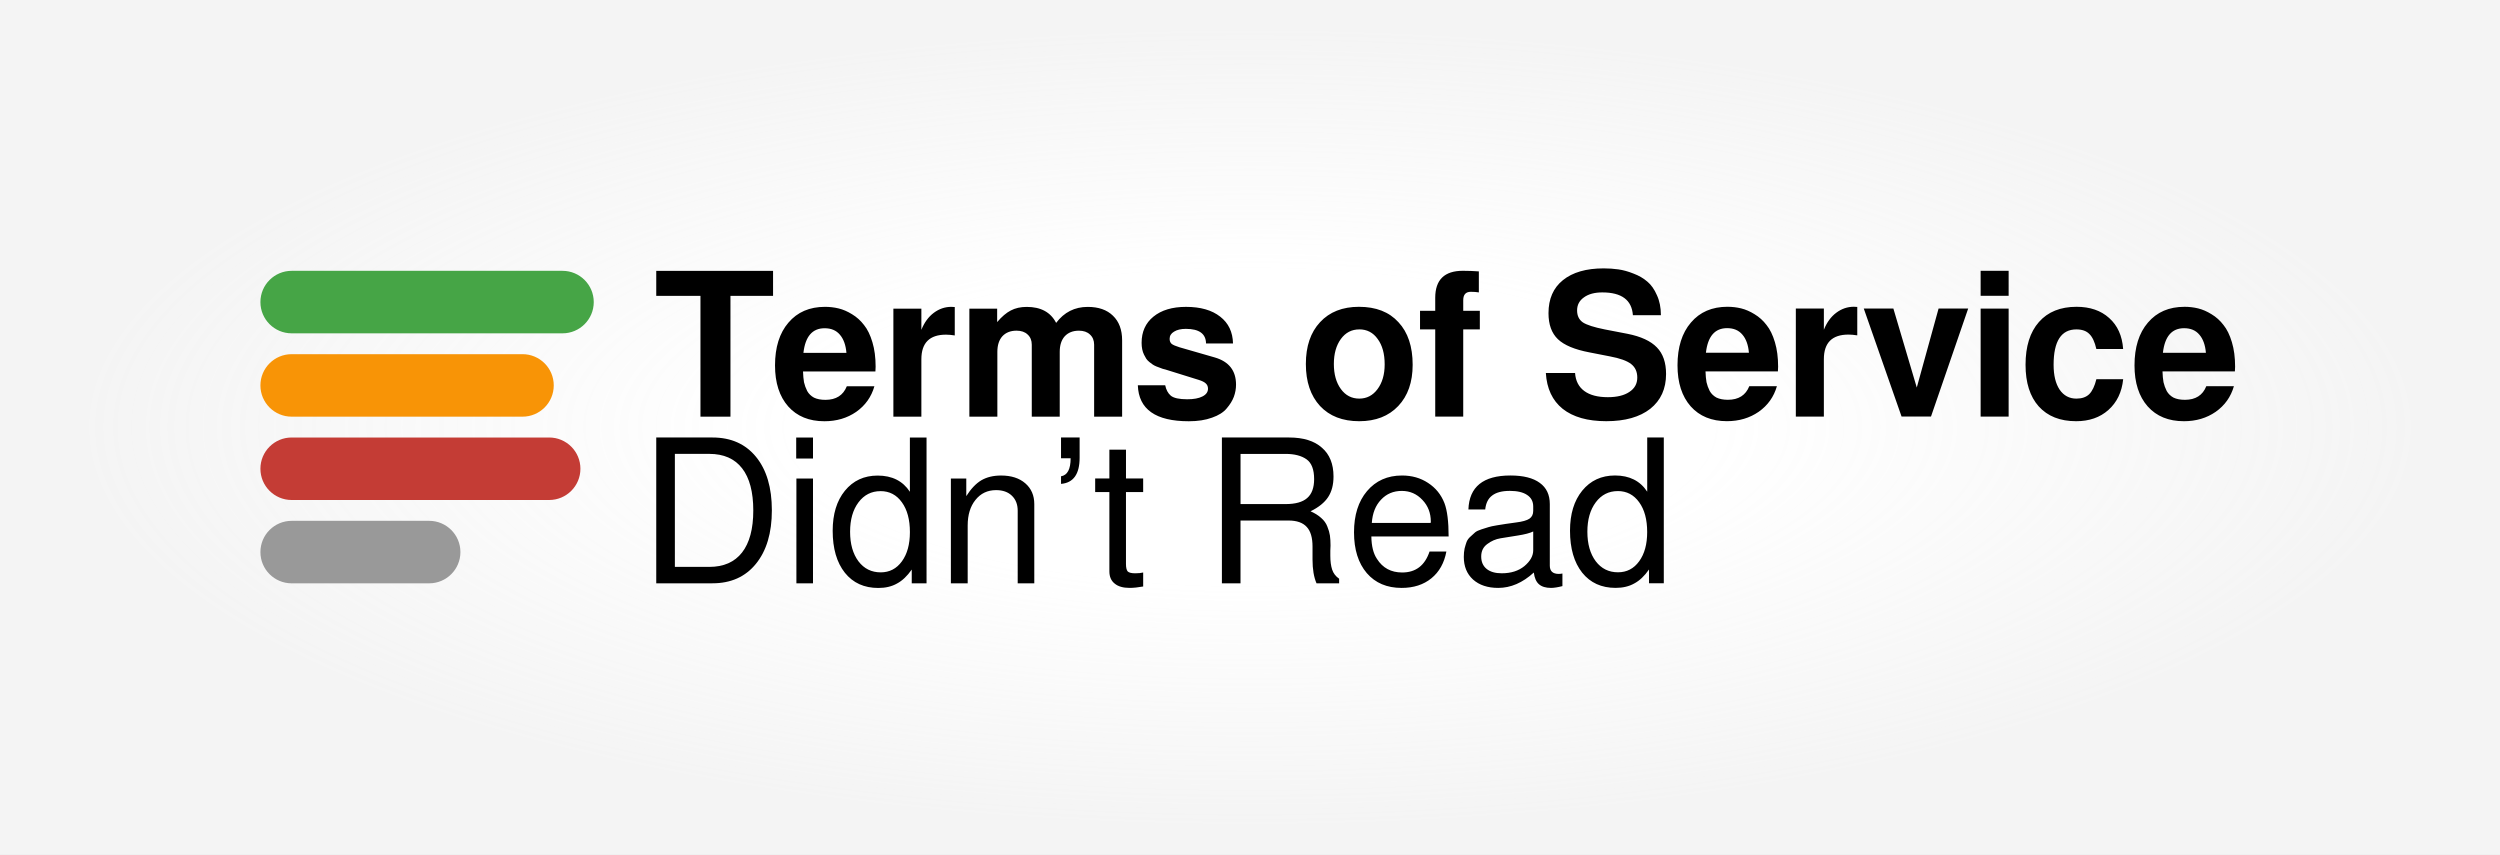
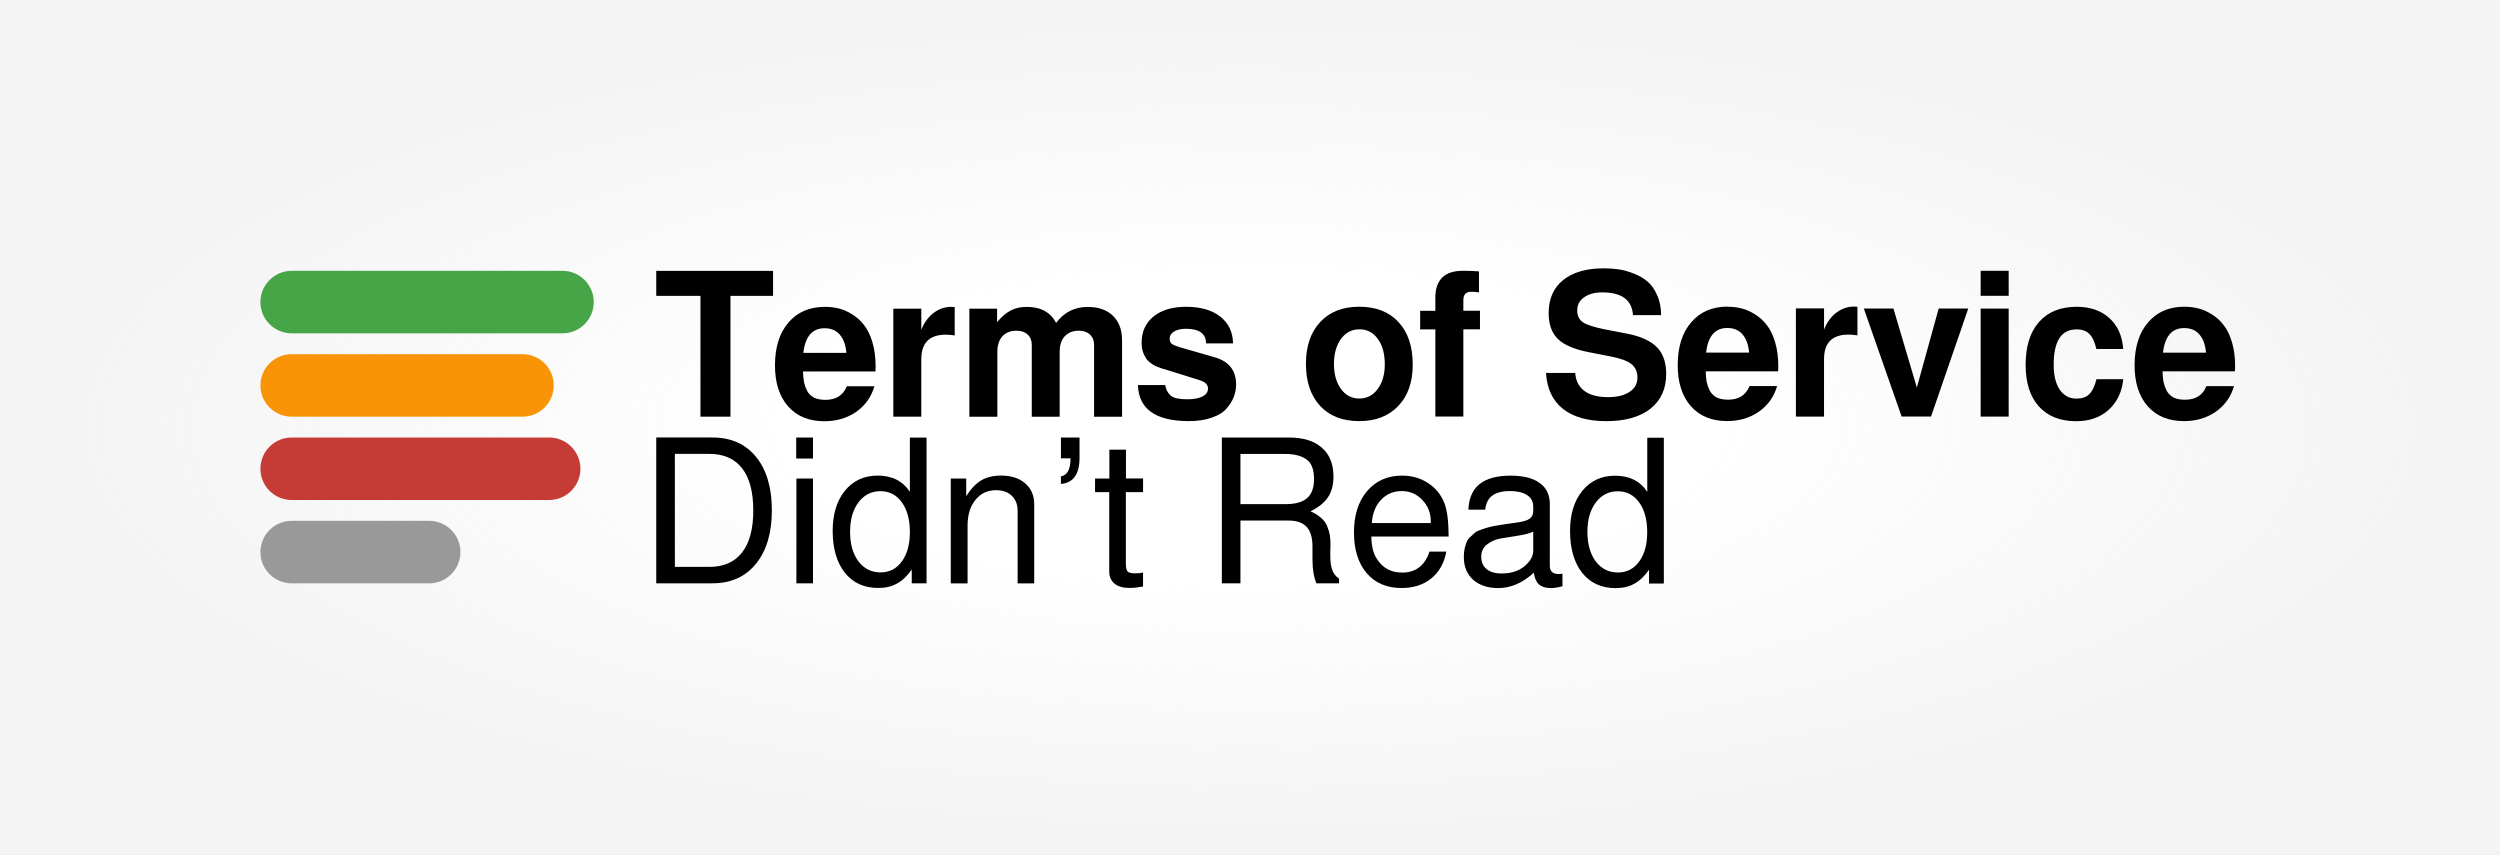
<svg xmlns="http://www.w3.org/2000/svg" xmlns:xlink="http://www.w3.org/1999/xlink" width="960" height="328">
  <defs>
    <radialGradient xlink:href="#a" cx="198.1" cy="329.221" fx="198.1" fy="329.221" r="198.1" gradientTransform="matrix(1 0 0 .379 0 204.579)" gradientUnits="userSpaceOnUse" spreadMethod="pad" />
    <linearGradient id="a">
      <stop offset="0" stop-color="#c8c8c8" stop-opacity="0" />
      <stop offset=".367" stop-color="#c8c8c8" stop-opacity="0" />
      <stop offset=".934" stop-color="#c8c8c8" stop-opacity=".196" />
      <stop offset="1" stop-color="#c8c8c8" stop-opacity=".196" />
    </linearGradient>
    <linearGradient id="b">
      <stop offset="0" stop-color="#c8c8c8" stop-opacity="0" />
      <stop offset=".367" stop-color="#c8c8c8" stop-opacity="0" />
      <stop offset=".934" stop-color="#c8c8c8" stop-opacity=".196" />
      <stop offset="1" stop-color="#c8c8c8" stop-opacity=".196" />
    </linearGradient>
    <radialGradient xlink:href="#b" id="c" gradientUnits="userSpaceOnUse" gradientTransform="matrix(2.423 0 0 .828 -50 17.671)" spreadMethod="pad" cx="198.1" cy="329.221" fx="198.1" fy="329.221" r="198.1" />
  </defs>
  <g transform="translate(50 -126.221)">
    <path fill="#fff" d="M-50 126.22h960v328H-50z" />
    <path fill="url(#c)" d="M-50 126.22h960v328H-50z" />
    <rect ry="12" rx="12" y="230.221" x="50" height="24" width="128" fill="#46a546" />
    <rect width="112.64" height="24" x="50" y="262.221" rx="12" ry="12" fill="#f89406" />
    <rect ry="12" rx="12" y="294.221" x="50" height="24" width="122.88" fill="#c43c35" />
    <rect width="76.8" height="24" x="50" y="326.221" rx="12" ry="12" fill="#999" />
    <g style="line-height:90%" font-size="19.202" letter-spacing="0" word-spacing="0" font-family="FreeSans">
      <path style="line-height:90%;-inkscape-font-specification:FreeSans Bold" d="M202 350.215V294.22h21.583c7.118 0 12.7 2.485 16.745 7.452 4.045 4.967 6.067 11.803 6.067 20.507s-2.048 15.56-6.144 20.58c-4.04 4.96-9.6 7.45-16.66 7.45H202m7.143-6.3h13.21c5.532 0 9.73-1.85 12.598-5.53 2.87-3.69 4.31-9.07 4.31-16.13 0-7.12-1.43-12.52-4.3-16.21-2.87-3.69-7.06-5.53-12.6-5.53h-13.21v43.39" font-weight="bold" />
-       <path style="line-height:90%;-inkscape-font-specification:FreeSans" d="M262.192 309.967v40.248h-6.375v-40.248h6.375m0-15.746v8.07h-6.452v-8.06h6.452m43.6 0v56h-5.683v-5.3c-1.75 2.51-3.64 4.3-5.69 5.38-2 1.13-4.38 1.69-7.15 1.69-5.43 0-9.71-1.94-12.83-5.832-3.13-3.94-4.69-9.32-4.69-16.13 0-6.4 1.56-11.52 4.682-15.36 3.173-3.89 7.372-5.837 12.595-5.837 5.53 0 9.654 2.074 12.37 6.22v-20.82h6.375m-17.665 20.58c-3.48 0-6.3 1.435-8.45 4.3-2.15 2.87-3.222 6.63-3.222 11.29 0 4.71 1.076 8.5 3.227 11.37 2.15 2.817 4.994 4.225 8.527 4.225 3.38 0 6.094-1.41 8.142-4.23 2.05-2.818 3.073-6.556 3.074-11.215 0-4.82-1.03-8.63-3.077-11.45-2.048-2.87-4.788-4.3-8.218-4.3m27.03-4.84h5.914v6.76c1.79-2.82 3.71-4.84 5.76-6.07 2.1-1.23 4.635-1.84 7.605-1.84 3.89 0 6.99.992 9.293 2.99 2.304 2 3.456 4.66 3.456 7.99v30.416h-6.37v-27.88c0-2.408-.745-4.328-2.23-5.76-1.486-1.435-3.508-2.15-6.068-2.15-3.28 0-5.918 1.252-7.915 3.76-1.995 2.458-2.993 5.735-2.993 9.83v22.197h-6.453v-40.25m42.298-15.75h7.14v7.76c0 6.298-2.38 9.65-7.14 10.06v-2.917c2.46-.41 3.683-2.716 3.683-6.915h-3.686v-7.99m31.542 15.75v5.224h-6.603v27.572c0 1.43.23 2.404.69 2.92.514.46 1.46.69 2.844.69 1.28 0 2.307-.105 3.075-.31v5.375c-2 .36-3.74.54-5.225.54-2.51 0-4.43-.56-5.76-1.69-1.33-1.07-1.995-2.633-1.995-4.68v-30.42h-5.455v-5.223h5.456V298.9h6.376v11.06h6.6m64.263 12.596c1.64.717 2.996 1.56 4.07 2.535 1.128.98 1.92 2.08 2.382 3.31.51 1.23.843 2.39 1 3.46.15 1.08.23 2.36.23 3.84 0 .46-.027 1.13-.08 2v1.92c0 2.1.23 3.87.692 5.3.46 1.43 1.36 2.61 2.69 3.53v1.77h-8.68c-1.024-2.36-1.536-5.402-1.536-9.14v-4.992c0-3.43-.742-5.94-2.227-7.527-1.488-1.64-3.818-2.46-6.99-2.46h-18.44v24.118h-7.143v-56h25.81c5.48 0 9.677 1.308 12.595 3.92 2.97 2.56 4.455 6.247 4.455 11.06 0 3.175-.69 5.812-2.072 7.91-1.38 2.1-3.63 3.918-6.76 5.455m1.388-12.367c0-3.685-.97-6.22-2.916-7.603s-4.633-2.075-8.064-2.076h-17.28v19.27h17.28c3.79 0 6.55-.77 8.292-2.305 1.793-1.536 2.69-3.97 2.69-7.3m51.604 22.05H476.6c.05 3.684.768 6.552 2.15 8.6 2.202 3.482 5.428 5.223 9.678 5.223 5.223 0 8.73-2.684 10.523-8.06h6.46c-.82 4.405-2.74 7.835-5.76 10.293-3.02 2.46-6.83 3.69-11.44 3.69-5.63 0-10.09-1.89-13.36-5.68-3.272-3.84-4.91-9.066-4.91-15.67 0-6.607 1.664-11.88 4.992-15.82 3.38-3.998 7.86-5.995 13.444-5.995 3.79 0 7.117.947 9.985 2.84 2.92 1.89 5.02 4.48 6.3 7.756 1.074 2.82 1.61 7.093 1.61 12.83m-29.495-5.22h22.584c.05-.1.076-.257.076-.46 0-3.33-1.077-6.12-3.23-8.374-2.15-2.305-4.785-3.457-7.91-3.457-3.224 0-5.89 1.127-7.99 3.38-2.1 2.2-3.274 5.17-3.53 8.91m37.09-5.15c.307-8.705 5.683-13.06 16.13-13.06 4.966 0 8.73.95 11.29 2.845 2.56 1.843 3.84 4.557 3.84 8.14v23.658c0 2.1 1.153 3.15 3.457 3.15.46 0 .92-.05 1.385-.154v4.84c-1.79.46-3.25.69-4.38.69-2.046 0-3.61-.484-4.683-1.457-1.025-.92-1.665-2.406-1.92-4.454-4.302 3.94-8.86 5.91-13.673 5.91-4.047 0-7.27-1.077-9.68-3.228-2.356-2.15-3.534-5.045-3.534-8.68 0-1.178.1-2.25.305-3.226.256-.975.51-1.82.77-2.537.306-.767.82-1.46 1.535-2.073.717-.662 1.306-1.2 1.767-1.61.51-.41 1.33-.79 2.456-1.15 1.18-.41 2.08-.69 2.69-.845.618-.203 1.69-.434 3.23-.69 1.537-.256 2.664-.435 3.38-.538.72-.103 2-.28 3.84-.538 2.51-.31 4.25-.797 5.224-1.46.97-.668 1.458-1.667 1.458-2.998v-1.69c0-1.947-.792-3.43-2.38-4.456-1.536-1.027-3.74-1.54-6.605-1.54-2.97 0-5.22.59-6.76 1.768-1.535 1.124-2.43 2.916-2.687 5.374h-6.45m12.827 24.5c3.532 0 6.425-.92 8.68-2.765 2.25-1.894 3.377-3.916 3.377-6.07v-7.22c-1.28.62-3.228 1.13-5.84 1.54-2.56.41-4.787.766-6.68 1.074-1.896.31-3.61 1.05-5.15 2.23-1.534 1.128-2.302 2.715-2.302 4.763s.69 3.637 2.074 4.763c1.38 1.125 3.33 1.69 5.836 1.69m62.206-52.156v55.99h-5.68v-5.3c-1.74 2.51-3.635 4.3-5.68 5.378-2 1.13-4.38 1.69-7.146 1.69-5.43 0-9.7-1.94-12.825-5.83-3.125-3.946-4.686-9.32-4.686-16.13 0-6.4 1.56-11.52 4.686-15.365 3.175-3.89 7.374-5.837 12.6-5.837 5.53 0 9.65 2.07 12.362 6.22v-20.81h6.375M571.23 314.8c-3.488 0-6.3 1.433-8.45 4.3-2.15 2.87-3.23 6.63-3.23 11.29 0 4.71 1.074 8.5 3.225 11.37 2.15 2.815 4.99 4.223 8.525 4.223 3.38 0 6.094-1.41 8.14-4.23 2.05-2.817 3.075-6.555 3.075-11.214 0-4.82-1.025-8.63-3.074-11.45-2.05-2.866-4.78-4.3-8.22-4.3" />
+       <path style="line-height:90%;-inkscape-font-specification:FreeSans" d="M262.192 309.967v40.248h-6.375v-40.248h6.375m0-15.746v8.07h-6.452v-8.06h6.452m43.6 0v56h-5.683v-5.3c-1.75 2.51-3.64 4.3-5.69 5.38-2 1.13-4.38 1.69-7.15 1.69-5.43 0-9.71-1.94-12.83-5.83-3.13-3.94-4.69-9.32-4.69-16.13 0-6.4 1.56-11.52 4.68-15.36 3.17-3.89 7.37-5.83 12.59-5.83 5.53 0 9.65 2.08 12.37 6.22v-20.82h6.37m-17.66 20.58c-3.48 0-6.3 1.44-8.45 4.3-2.15 2.87-3.22 6.63-3.22 11.29 0 4.71 1.07 8.5 3.22 11.37 2.15 2.82 4.99 4.23 8.53 4.23 3.38 0 6.09-1.41 8.14-4.23 2.05-2.82 3.07-6.55 3.07-11.21 0-4.82-1.03-8.63-3.08-11.45-2.05-2.87-4.79-4.3-8.22-4.3m27.03-4.84h5.91v6.76c1.79-2.82 3.71-4.84 5.76-6.07 2.1-1.23 4.63-1.84 7.6-1.84 3.89 0 6.99.99 9.29 2.99 2.3 2 3.46 4.66 3.46 7.99v30.42h-6.37v-27.88c0-2.41-.75-4.33-2.23-5.76-1.49-1.43-3.51-2.15-6.07-2.15-3.28 0-5.92 1.25-7.92 3.76-2 2.46-3 5.74-3 9.83v22.2h-6.45v-40.25m42.3-15.75h7.14V302c0 6.3-2.38 9.65-7.14 10.06v-2.918c2.46-.41 3.68-2.72 3.68-6.92h-3.68v-7.99m31.54 15.75v5.223h-6.61v27.57c0 1.43.23 2.404.69 2.92.51.46 1.46.69 2.84.69 1.28 0 2.3-.105 3.07-.31v5.375c-2 .36-3.74.54-5.22.54-2.51 0-4.43-.56-5.76-1.69-1.33-1.07-2-2.63-2-4.68V315.2h-5.45v-5.22h5.5V298.9h6.37v11.06h6.6m64.26 12.596c1.64.717 2.99 1.56 4.07 2.535 1.13.98 1.92 2.08 2.38 3.31.51 1.23.84 2.39 1 3.46.15 1.08.23 2.36.23 3.84 0 .46-.03 1.13-.08 2v1.92c0 2.1.23 3.87.69 5.3.46 1.43 1.36 2.61 2.69 3.53v1.77h-8.68c-1.03-2.36-1.54-5.4-1.54-9.14v-4.99c0-3.43-.75-5.94-2.23-7.52-1.49-1.64-3.82-2.46-6.99-2.46h-18.44v24.12h-7.14v-56H445c5.48 0 9.68 1.31 12.6 3.92 2.97 2.56 4.45 6.25 4.45 11.06 0 3.18-.69 5.82-2.08 7.91-1.38 2.1-3.63 3.92-6.76 5.46m1.39-12.36c0-3.68-.97-6.22-2.92-7.6s-4.63-2.07-8.07-2.08h-17.28v19.27h17.28c3.79 0 6.55-.77 8.29-2.3 1.79-1.53 2.69-3.97 2.69-7.3m51.6 22.05h-29.6c.05 3.69.76 6.55 2.15 8.6 2.2 3.48 5.42 5.23 9.67 5.23 5.22 0 8.73-2.68 10.52-8.06h6.46c-.82 4.41-2.74 7.84-5.76 10.3-3.02 2.46-6.83 3.69-11.44 3.69-5.63 0-10.09-1.89-13.36-5.68-3.27-3.84-4.91-9.06-4.91-15.67 0-6.6 1.67-11.88 5-15.82 3.38-3.99 7.86-5.99 13.45-5.99 3.79 0 7.12.95 9.99 2.84 2.92 1.89 5.02 4.48 6.3 7.76 1.08 2.82 1.61 7.1 1.61 12.83m-29.49-5.22h22.58c.05-.1.08-.25.08-.46 0-3.33-1.08-6.12-3.23-8.37-2.15-2.3-4.78-3.45-7.91-3.45-3.22 0-5.89 1.13-7.99 3.38-2.1 2.2-3.27 5.17-3.53 8.91m37.09-5.15c.31-8.7 5.68-13.06 16.13-13.06 4.97 0 8.73.95 11.29 2.85 2.56 1.84 3.84 4.55 3.84 8.14v23.65c0 2.1 1.15 3.15 3.46 3.15.46 0 .92-.05 1.39-.15v4.84c-1.79.46-3.25.69-4.38.69-2.04 0-3.61-.48-4.68-1.46-1.02-.92-1.66-2.4-1.92-4.45-4.3 3.94-8.86 5.91-13.67 5.91-4.05 0-7.27-1.07-9.68-3.23-2.36-2.15-3.54-5.05-3.54-8.68 0-1.18.1-2.25.3-3.23.25-.97.51-1.82.77-2.53.3-.77.82-1.46 1.53-2.07.715-.66 1.304-1.2 1.765-1.61.51-.41 1.33-.79 2.46-1.15 1.18-.41 2.08-.69 2.69-.84.62-.21 1.69-.44 3.23-.69 1.54-.26 2.67-.44 3.38-.54.72-.1 2-.28 3.84-.54 2.51-.31 4.25-.8 5.23-1.46.97-.67 1.46-1.67 1.46-3v-1.69c0-1.95-.79-3.43-2.38-4.45-1.536-1.03-3.74-1.54-6.605-1.54-2.97 0-5.22.59-6.76 1.76-1.535 1.13-2.43 2.92-2.69 5.38h-6.45m12.83 24.5c3.53 0 6.424-.92 8.68-2.76 2.25-1.89 3.376-3.91 3.376-6.07v-7.22c-1.28.62-3.223 1.13-5.84 1.54-2.56.41-4.782.77-6.68 1.08-1.89.31-3.61 1.05-5.15 2.23-1.53 1.13-2.3 2.72-2.3 4.76s.69 3.64 2.078 4.77c1.38 1.13 3.33 1.69 5.83 1.69m62.21-52.15v55.99h-5.68v-5.3c-1.74 2.51-3.632 4.3-5.68 5.38-2 1.13-4.38 1.69-7.143 1.69-5.43 0-9.7-1.94-12.83-5.83-3.12-3.95-4.68-9.32-4.68-16.13 0-6.4 1.56-11.52 4.69-15.37 3.17-3.89 7.37-5.84 12.6-5.84 5.53 0 9.65 2.07 12.36 6.22V294.3h6.38m-17.69 20.57c-3.49 0-6.3 1.44-8.45 4.3-2.15 2.87-3.23 6.63-3.23 11.29 0 4.71 1.08 8.5 3.23 11.37 2.15 2.82 4.99 4.23 8.52 4.23 3.38 0 6.1-1.41 8.14-4.23 2.05-2.82 3.08-6.55 3.08-11.21 0-4.82-1.03-8.63-3.08-11.45-2.05-2.87-4.78-4.3-8.22-4.3" />
    </g>
-     <path style="line-height:90%;-inkscape-font-specification:FreeSans Bold" d="M230.495 239.824v46.39h-11.52v-46.39H202v-9.6h44.855v9.6h-16.36m36.325 4.224c1.792 0 3.533.205 5.223.614 1.69.41 3.405 1.153 5.146 2.228 1.79 1.075 3.32 2.458 4.6 4.147 1.33 1.64 2.4 3.84 3.22 6.606.82 2.714 1.23 5.837 1.23 9.37 0 .615-.03 1.23-.08 1.843h-27.8c.05 1.588.18 2.97.38 4.148.253 1.126.663 2.253 1.23 3.38.61 1.075 1.48 1.92 2.61 2.534 1.18.563 2.64.845 4.38.845 4.092 0 6.83-1.74 8.22-5.223h10.593c-1.17 4.096-3.5 7.373-6.983 9.83-3.48 2.408-7.552 3.61-12.212 3.61-5.89 0-10.52-1.893-13.9-5.683-3.38-3.84-5.07-9.088-5.07-15.745 0-6.964 1.72-12.442 5.15-16.436 3.43-4.045 8.114-6.068 14.054-6.068m8.22 17.665c-.258-3.02-1.1-5.35-2.536-6.99-1.387-1.637-3.33-2.457-5.84-2.457-4.71 0-7.42 3.15-8.14 9.447h16.51m18.03-16.973h10.752v8.14c1.124-2.815 2.712-4.992 4.76-6.528 2.047-1.536 4.3-2.304 6.76-2.304.46 0 .894.024 1.303.077v10.906c-1.28-.2-2.403-.3-3.38-.3-6.294 0-9.443 3.15-9.443 9.45v22.05h-10.75v-41.48m29.173 0h10.676v5.15c1.79-2.1 3.53-3.58 5.22-4.45 1.74-.92 3.79-1.38 6.14-1.38 5.43 0 9.19 2.046 11.29 6.142 3.07-4.095 7.12-6.143 12.13-6.143 4.15 0 7.372 1.123 9.68 3.38 2.35 2.25 3.53 5.4 3.53 9.443v29.34h-10.75v-27.65c0-1.64-.54-2.947-1.615-3.92-1.02-.973-2.43-1.46-4.22-1.46-2.306 0-4.12.72-5.455 2.15-1.28 1.435-1.92 3.43-1.92 5.99v24.88H346.2v-27.65c0-1.64-.537-2.943-1.612-3.916-1.024-.974-2.433-1.46-4.225-1.46-2.308 0-4.126.717-5.457 2.15-1.28 1.434-1.92 3.43-1.92 5.99v24.885h-10.75v-41.47m75.2 29.415c.357 1.74 1.074 3.07 2.15 3.995 1.126.92 3.226 1.38 6.3 1.38 2.507 0 4.453-.36 5.835-1.076 1.44-.72 2.15-1.717 2.15-2.997 0-.82-.28-1.487-.84-2-.51-.51-1.43-.973-2.76-1.383l-12.82-3.994c-.05 0-.36-.073-.924-.23-.563-.202-.972-.36-1.23-.46-.205-.1-.615-.254-1.23-.46-.614-.255-1.1-.51-1.46-.77-.306-.254-.716-.56-1.23-.92-.51-.41-.92-.844-1.23-1.305-.253-.46-.534-.97-.84-1.53-.31-.615-.54-1.306-.7-2.074-.153-.77-.23-1.59-.23-2.46 0-4.25 1.51-7.605 4.53-10.063 3.07-2.51 7.244-3.762 12.518-3.762 5.58 0 9.96 1.254 13.135 3.762 3.176 2.46 4.814 5.89 4.916 10.29h-10.36c-.053-3.737-2.64-5.606-7.76-5.606-1.893 0-3.404.36-4.53 1.074-1.127.663-1.69 1.584-1.69 2.762 0 .82.256 1.46.768 1.92.513.41 1.51.846 2.996 1.307l13.595 3.92c5.43 1.585 8.142 5.07 8.142 10.444 0 1.585-.283 3.15-.846 4.68-.56 1.49-1.482 2.97-2.762 4.46-1.23 1.483-3.1 2.66-5.61 3.532-2.51.92-5.48 1.38-8.91 1.38-12.75 0-19.28-4.61-19.58-13.826h10.52m74.424-30.12c6.506 0 11.55 1.97 15.13 5.91 3.64 3.892 5.457 9.345 5.457 16.36 0 6.656-1.845 11.93-5.53 15.822-3.688 3.89-8.68 5.837-14.98 5.837-6.4 0-11.41-1.944-15.05-5.835-3.633-3.946-5.45-9.32-5.45-16.13 0-6.81 1.817-12.16 5.45-16.055 3.64-3.942 8.63-5.913 14.98-5.913m.075 8.68c-2.918 0-5.273 1.228-7.065 3.686-1.79 2.456-2.69 5.656-2.69 9.6 0 3.94.9 7.142 2.69 9.6 1.79 2.46 4.148 3.686 7.067 3.686 2.87 0 5.2-1.204 6.99-3.61 1.845-2.46 2.767-5.633 2.767-9.525 0-4.1-.9-7.35-2.69-9.76-1.74-2.46-4.096-3.69-7.066-3.69m46.298-7.14v7.14h-6.377v33.49h-10.75v-33.48h-5.838v-7.144h5.836v-4.99c0-6.91 3.536-10.37 10.6-10.37 2.1 0 4.15.08 6.15.23v8.067c-.925-.156-1.95-.23-3.075-.23-1.946 0-2.92 1.073-2.92 3.223v4.07h6.376m69.533 1.69h-10.76c-.41-5.832-4.326-8.75-11.75-8.75-2.97 0-5.326.64-7.067 1.92-1.74 1.23-2.61 2.89-2.61 4.99 0 2.05.74 3.584 2.226 4.61 1.48.97 4.27 1.867 8.37 2.686l8.75 1.69c5.17 1.023 8.93 2.764 11.29 5.222 2.352 2.407 3.53 5.81 3.53 10.216 0 5.68-2.023 10.137-6.068 13.36-4.047 3.17-9.68 4.76-16.9 4.76-7.17 0-12.75-1.59-16.746-4.76-3.94-3.18-6.09-7.76-6.45-13.75h11.218c.21 3.02 1.386 5.32 3.537 6.91 2.15 1.59 5.17 2.38 9.06 2.38 3.486 0 6.226-.663 8.22-1.995 2.05-1.33 3.075-3.175 3.075-5.53 0-2.254-.792-3.995-2.38-5.223-1.59-1.23-4.3-2.2-8.14-2.92l-7.83-1.533c-5.684-1.08-9.73-2.77-12.135-5.07-2.405-2.308-3.61-5.636-3.61-9.988 0-5.48 1.845-9.703 5.53-12.673 3.74-3.02 8.96-4.53 15.67-4.53 1.946 0 3.815.13 5.607.383 1.844.257 3.79.795 5.837 1.614 2.05.77 3.815 1.793 5.3 3.073 1.485 1.23 2.714 2.97 3.69 5.223 1.02 2.2 1.533 4.76 1.533 7.68m25.574-3.227c1.79 0 3.535.205 5.225.614 1.69.41 3.405 1.157 5.146 2.23 1.79 1.077 3.328 2.46 4.608 4.15 1.33 1.64 2.406 3.84 3.225 6.605.82 2.713 1.23 5.836 1.23 9.37 0 .614-.03 1.23-.08 1.842h-27.8c.05 1.584.18 2.97.38 4.144.255 1.128.665 2.255 1.23 3.38.613 1.077 1.483 1.92 2.61 2.536 1.18.56 2.64.844 4.38.844 4.094 0 6.833-1.74 8.216-5.225h10.6c-1.17 4.092-3.5 7.37-6.99 9.83-3.48 2.404-7.55 3.61-12.21 3.61-5.89 0-10.52-1.897-13.9-5.687-3.38-3.84-5.07-9.09-5.07-15.745 0-6.962 1.72-12.44 5.15-16.434 3.43-4.05 8.12-6.07 14.06-6.07m8.214 17.66c-.257-3.02-1.1-5.35-2.535-6.99-1.384-1.638-3.33-2.458-5.84-2.458-4.71 0-7.424 3.15-8.14 9.444h16.51m18.03-16.97h10.755v8.14c1.125-2.814 2.71-4.99 4.76-6.527s4.3-2.305 6.76-2.305c.46 0 .895.02 1.305.078V255c-1.28-.2-2.408-.3-3.38-.3-6.3 0-9.448 3.15-9.448 9.448v22.04H639.6v-41.48m51.896 41.475h-11.29l-14.516-41.48h11.366l8.987 30.337 8.372-30.34h11.367l-14.286 41.49m29.82-41.477v41.475h-10.753v-41.47h10.753m0-14.516v9.6h-10.753v-9.6h10.753m26.024 22.51c-5.838 0-8.757 4.53-8.757 13.596 0 4.046.768 7.22 2.304 9.525 1.588 2.303 3.738 3.455 6.452 3.455 2.1 0 3.73-.564 4.91-1.69 1.18-1.178 2.1-3.1 2.76-5.76h10.29c-.51 4.966-2.41 8.91-5.69 11.827-3.23 2.87-7.35 4.3-12.37 4.3-6.145 0-10.93-1.89-14.36-5.68-3.38-3.79-5.07-9.115-5.07-15.976 0-7.07 1.713-12.55 5.143-16.44 3.43-3.89 8.243-5.838 14.44-5.838 5.17 0 9.344 1.434 12.52 4.3 3.224 2.87 5.016 6.837 5.375 11.906H755c-.614-2.713-1.51-4.633-2.687-5.76-1.13-1.177-2.79-1.766-4.996-1.766m41.524-8.68c1.797 0 3.538.205 5.228.614 1.69.41 3.403 1.153 5.144 2.23 1.79 1.073 3.326 2.456 4.606 4.145 1.335 1.64 2.41 3.84 3.23 6.605.82 2.717 1.23 5.84 1.23 9.37 0 .62-.025 1.23-.08 1.846h-27.8c.05 1.586.18 2.97.385 4.146.255 1.13.665 2.257 1.228 3.38.617 1.08 1.487 1.92 2.614 2.538 1.173.564 2.633.846 4.374.846 4.097 0 6.836-1.74 8.22-5.223h10.6c-1.18 4.097-3.506 7.374-6.99 9.83-3.48 2.41-7.55 3.61-12.21 3.61-5.888 0-10.52-1.89-13.9-5.68-3.38-3.84-5.07-9.09-5.07-15.745 0-6.965 1.716-12.443 5.146-16.437 3.43-4.047 8.113-6.07 14.053-6.07m8.22 17.665c-.256-3.02-1.1-5.35-2.534-6.99-1.384-1.638-3.33-2.458-5.84-2.458-4.71 0-7.425 3.15-8.14 9.443h16.51" font-size="19.202" letter-spacing="0" word-spacing="0" font-family="FreeSans" font-weight="bold" />
+     <path style="line-height:90%;-inkscape-font-specification:FreeSans Bold" d="M230.495 239.824v46.39h-11.52v-46.39H202v-9.6h44.855v9.6h-16.36m36.325 4.224c1.792 0 3.533.205 5.223.614 1.69.41 3.405 1.153 5.146 2.228 1.79 1.075 3.32 2.458 4.6 4.147 1.33 1.64 2.4 3.84 3.22 6.606.82 2.714 1.23 5.837 1.23 9.37 0 .615-.03 1.23-.08 1.843h-27.8c.05 1.588.18 2.97.38 4.148.25 1.126.66 2.253 1.23 3.38.61 1.075 1.48 1.92 2.61 2.534 1.18.563 2.64.845 4.38.845 4.09 0 6.83-1.74 8.22-5.223h10.59c-1.17 4.096-3.5 7.373-6.99 9.83-3.48 2.408-7.56 3.61-12.22 3.61-5.89 0-10.52-1.893-13.9-5.683-3.38-3.84-5.07-9.088-5.07-15.745 0-6.964 1.72-12.442 5.15-16.436 3.43-4.045 8.11-6.068 14.05-6.068m8.22 17.665c-.26-3.02-1.1-5.35-2.54-6.99-1.39-1.637-3.33-2.457-5.84-2.457-4.71 0-7.42 3.15-8.14 9.447H275m18.03-16.973h10.75v8.14c1.125-2.815 2.713-4.992 4.76-6.528 2.048-1.536 4.3-2.304 6.76-2.304.46 0 .895.024 1.304.077v10.906c-1.28-.2-2.404-.3-3.38-.3-6.295 0-9.444 3.15-9.444 9.45v22.05h-10.75v-41.48m29.174 0h10.68v5.15c1.79-2.1 3.53-3.58 5.22-4.45 1.74-.92 3.79-1.38 6.14-1.38 5.43 0 9.19 2.05 11.29 6.15 3.07-4.09 7.12-6.14 12.13-6.14 4.15 0 7.37 1.13 9.68 3.38 2.35 2.25 3.53 5.4 3.53 9.45v29.34h-10.75V258.6c0-1.64-.54-2.948-1.616-3.92-1.02-.974-2.43-1.46-4.22-1.46-2.307 0-4.12.72-5.456 2.15-1.28 1.434-1.92 3.43-1.92 5.99v24.88H346.2v-27.65c0-1.64-.537-2.944-1.612-3.917-1.024-.973-2.433-1.46-4.225-1.46-2.308 0-4.126.718-5.457 2.15-1.28 1.435-1.92 3.43-1.92 5.99v24.886h-10.75v-41.47m75.2 29.41c.357 1.74 1.074 3.07 2.15 3.99 1.126.92 3.226 1.38 6.3 1.38 2.507 0 4.453-.36 5.835-1.08 1.44-.72 2.15-1.72 2.15-3 0-.82-.28-1.49-.84-2-.51-.51-1.43-.98-2.76-1.39l-12.82-4c-.05 0-.36-.08-.92-.23-.56-.2-.97-.36-1.23-.46-.2-.1-.61-.26-1.23-.46-.61-.26-1.1-.51-1.46-.77-.3-.26-.71-.56-1.23-.92-.51-.41-.92-.85-1.23-1.31l-.84-1.53c-.31-.62-.54-1.31-.7-2.08-.15-.77-.23-1.59-.23-2.46 0-4.25 1.51-7.61 4.53-10.07 3.07-2.51 7.25-3.76 12.52-3.76 5.58 0 9.96 1.25 13.14 3.76 3.18 2.46 4.82 5.89 4.92 10.29h-10.36c-.05-3.74-2.64-5.61-7.76-5.61-1.89 0-3.4.36-4.53 1.07-1.12.66-1.69 1.58-1.69 2.76 0 .82.26 1.46.77 1.92.52.41 1.51.84 3 1.3l13.6 3.92c5.43 1.58 8.14 5.07 8.14 10.44 0 1.58-.28 3.15-.84 4.68-.56 1.49-1.48 2.97-2.76 4.46-1.23 1.48-3.1 2.66-5.61 3.53-2.51.92-5.48 1.38-8.91 1.38-12.75 0-19.28-4.61-19.58-13.83h10.52M471.9 244c6.51 0 11.55 1.97 15.13 5.91 3.64 3.89 5.46 9.347 5.46 16.36 0 6.658-1.84 11.93-5.53 15.82-3.69 3.89-8.68 5.84-14.98 5.84-6.4 0-11.41-1.94-15.05-5.832-3.63-3.94-5.45-9.32-5.45-16.13 0-6.81 1.82-12.16 5.45-16.05 3.64-3.94 8.63-5.91 14.98-5.91m.08 8.68c-2.92 0-5.27 1.23-7.06 3.687s-2.69 5.657-2.69 9.6c0 3.94.9 7.14 2.69 9.6s4.15 3.687 7.07 3.687c2.87 0 5.2-1.208 6.99-3.61 1.85-2.46 2.77-5.637 2.77-9.53 0-4.1-.9-7.35-2.69-9.76-1.74-2.46-4.092-3.69-7.062-3.69m46.3-7.14v7.14h-6.38v33.49h-10.75V252.7h-5.84v-7.142h5.837v-4.99c0-6.91 3.536-10.37 10.6-10.37 2.1 0 4.15.08 6.15.23v8.066c-.925-.158-1.95-.23-3.075-.23-1.946 0-2.92 1.07-2.92 3.22v4.07h6.376m69.53 1.69h-10.76c-.41-5.836-4.32-8.75-11.75-8.75-2.97 0-5.32.64-7.062 1.92-1.74 1.23-2.61 2.89-2.61 4.99 0 2.05.74 3.58 2.23 4.61 1.48.97 4.27 1.863 8.37 2.68l8.75 1.69c5.17 1.024 8.93 2.765 11.29 5.22 2.35 2.41 3.53 5.81 3.53 10.22 0 5.68-2.02 10.136-6.07 13.36-4.042 3.17-9.68 4.76-16.9 4.76-7.17 0-12.75-1.59-16.74-4.76-3.94-3.18-6.09-7.76-6.45-13.75h11.22c.21 3.02 1.385 5.32 3.536 6.91 2.15 1.59 5.17 2.38 9.06 2.38 3.49 0 6.23-.664 8.22-1.996 2.05-1.33 3.076-3.174 3.076-5.53 0-2.253-.79-3.994-2.38-5.222-1.59-1.23-4.3-2.2-8.14-2.92l-7.83-1.533c-5.682-1.08-9.73-2.77-12.133-5.07-2.4-2.31-3.61-5.64-3.61-9.99 0-5.48 1.85-9.704 5.53-12.674 3.74-3.02 8.96-4.53 15.67-4.53 1.95 0 3.82.13 5.61.38 1.847.26 3.79.8 5.84 1.62 2.05.77 3.817 1.79 5.3 3.07 1.487 1.23 2.716 2.97 3.69 5.22 1.02 2.2 1.535 4.76 1.535 7.68m25.57-3.22c1.79 0 3.53.2 5.22.61s3.41 1.15 5.15 2.23c1.79 1.07 3.33 2.46 4.61 4.15 1.33 1.64 2.41 3.84 3.23 6.6.82 2.71 1.23 5.83 1.23 9.37 0 .61-.03 1.23-.08 1.84h-27.8c.05 1.58.18 2.97.38 4.14.254 1.12.664 2.25 1.23 3.38.612 1.07 1.482 1.92 2.61 2.53 1.18.56 2.64.84 4.38.84 4.093 0 6.832-1.74 8.22-5.23h10.6c-1.17 4.09-3.5 7.37-6.99 9.83-3.48 2.41-7.55 3.61-12.21 3.61-5.89 0-10.52-1.9-13.9-5.69-3.38-3.84-5.07-9.09-5.07-15.75 0-6.96 1.72-12.44 5.15-16.44 3.43-4.05 8.12-6.07 14.06-6.07m8.21 17.66c-.258-3.02-1.1-5.35-2.536-6.99-1.384-1.64-3.33-2.46-5.84-2.46-4.71 0-7.424 3.15-8.14 9.44h16.51m18.03-16.97h10.75v8.14c1.123-2.81 2.71-4.99 4.76-6.52s4.3-2.31 6.76-2.31c.46 0 .893.02 1.303.08V255c-1.28-.2-2.41-.3-3.38-.3-6.3 0-9.45 3.15-9.45 9.448v22.04h-10.8v-41.48m51.896 41.475h-11.29l-14.52-41.48h11.37l8.99 30.337 8.38-30.34h11.36l-14.3 41.49m29.82-41.477v41.475h-10.76v-41.47h10.76m0-14.516v9.6h-10.76v-9.6h10.76m26.03 22.51c-5.84 0-8.75 4.53-8.75 13.596 0 4.046.77 7.22 2.31 9.525 1.59 2.303 3.74 3.455 6.45 3.455 2.1 0 3.73-.564 4.91-1.69 1.18-1.178 2.1-3.1 2.76-5.76h10.29c-.51 4.966-2.41 8.91-5.69 11.827-3.23 2.87-7.35 4.3-12.37 4.3-6.15 0-10.93-1.89-14.36-5.68-3.38-3.79-5.07-9.115-5.07-15.976 0-7.07 1.71-12.55 5.14-16.44 3.43-3.89 8.24-5.84 14.44-5.84 5.17 0 9.34 1.43 12.52 4.3 3.22 2.87 5.01 6.83 5.37 11.9H755c-.614-2.72-1.51-4.64-2.687-5.76-1.13-1.18-2.79-1.77-4.996-1.77m41.524-8.68c1.8 0 3.54.2 5.23.61 1.69.41 3.41 1.15 5.15 2.23 1.79 1.07 3.33 2.45 4.61 4.14 1.34 1.64 2.41 3.84 3.23 6.6.82 2.71 1.23 5.84 1.23 9.37 0 .62-.02 1.23-.08 1.84h-27.8c.05 1.59.18 2.97.39 4.15.26 1.13.67 2.26 1.23 3.38.62 1.08 1.49 1.92 2.62 2.54 1.18.56 2.64.84 4.38.84 4.1 0 6.84-1.74 8.22-5.23h10.6c-1.18 4.1-3.5 7.37-6.99 9.83-3.48 2.41-7.55 3.61-12.21 3.61-5.89 0-10.52-1.89-13.9-5.68-3.38-3.84-5.07-9.09-5.07-15.75 0-6.97 1.72-12.44 5.15-16.44 3.43-4.05 8.12-6.07 14.06-6.07m8.22 17.66c-.26-3.02-1.1-5.35-2.54-6.99-1.38-1.64-3.33-2.46-5.84-2.46-4.71 0-7.42 3.15-8.14 9.44h16.51" font-size="19.202" letter-spacing="0" word-spacing="0" font-family="FreeSans" font-weight="bold" />
  </g>
</svg>
